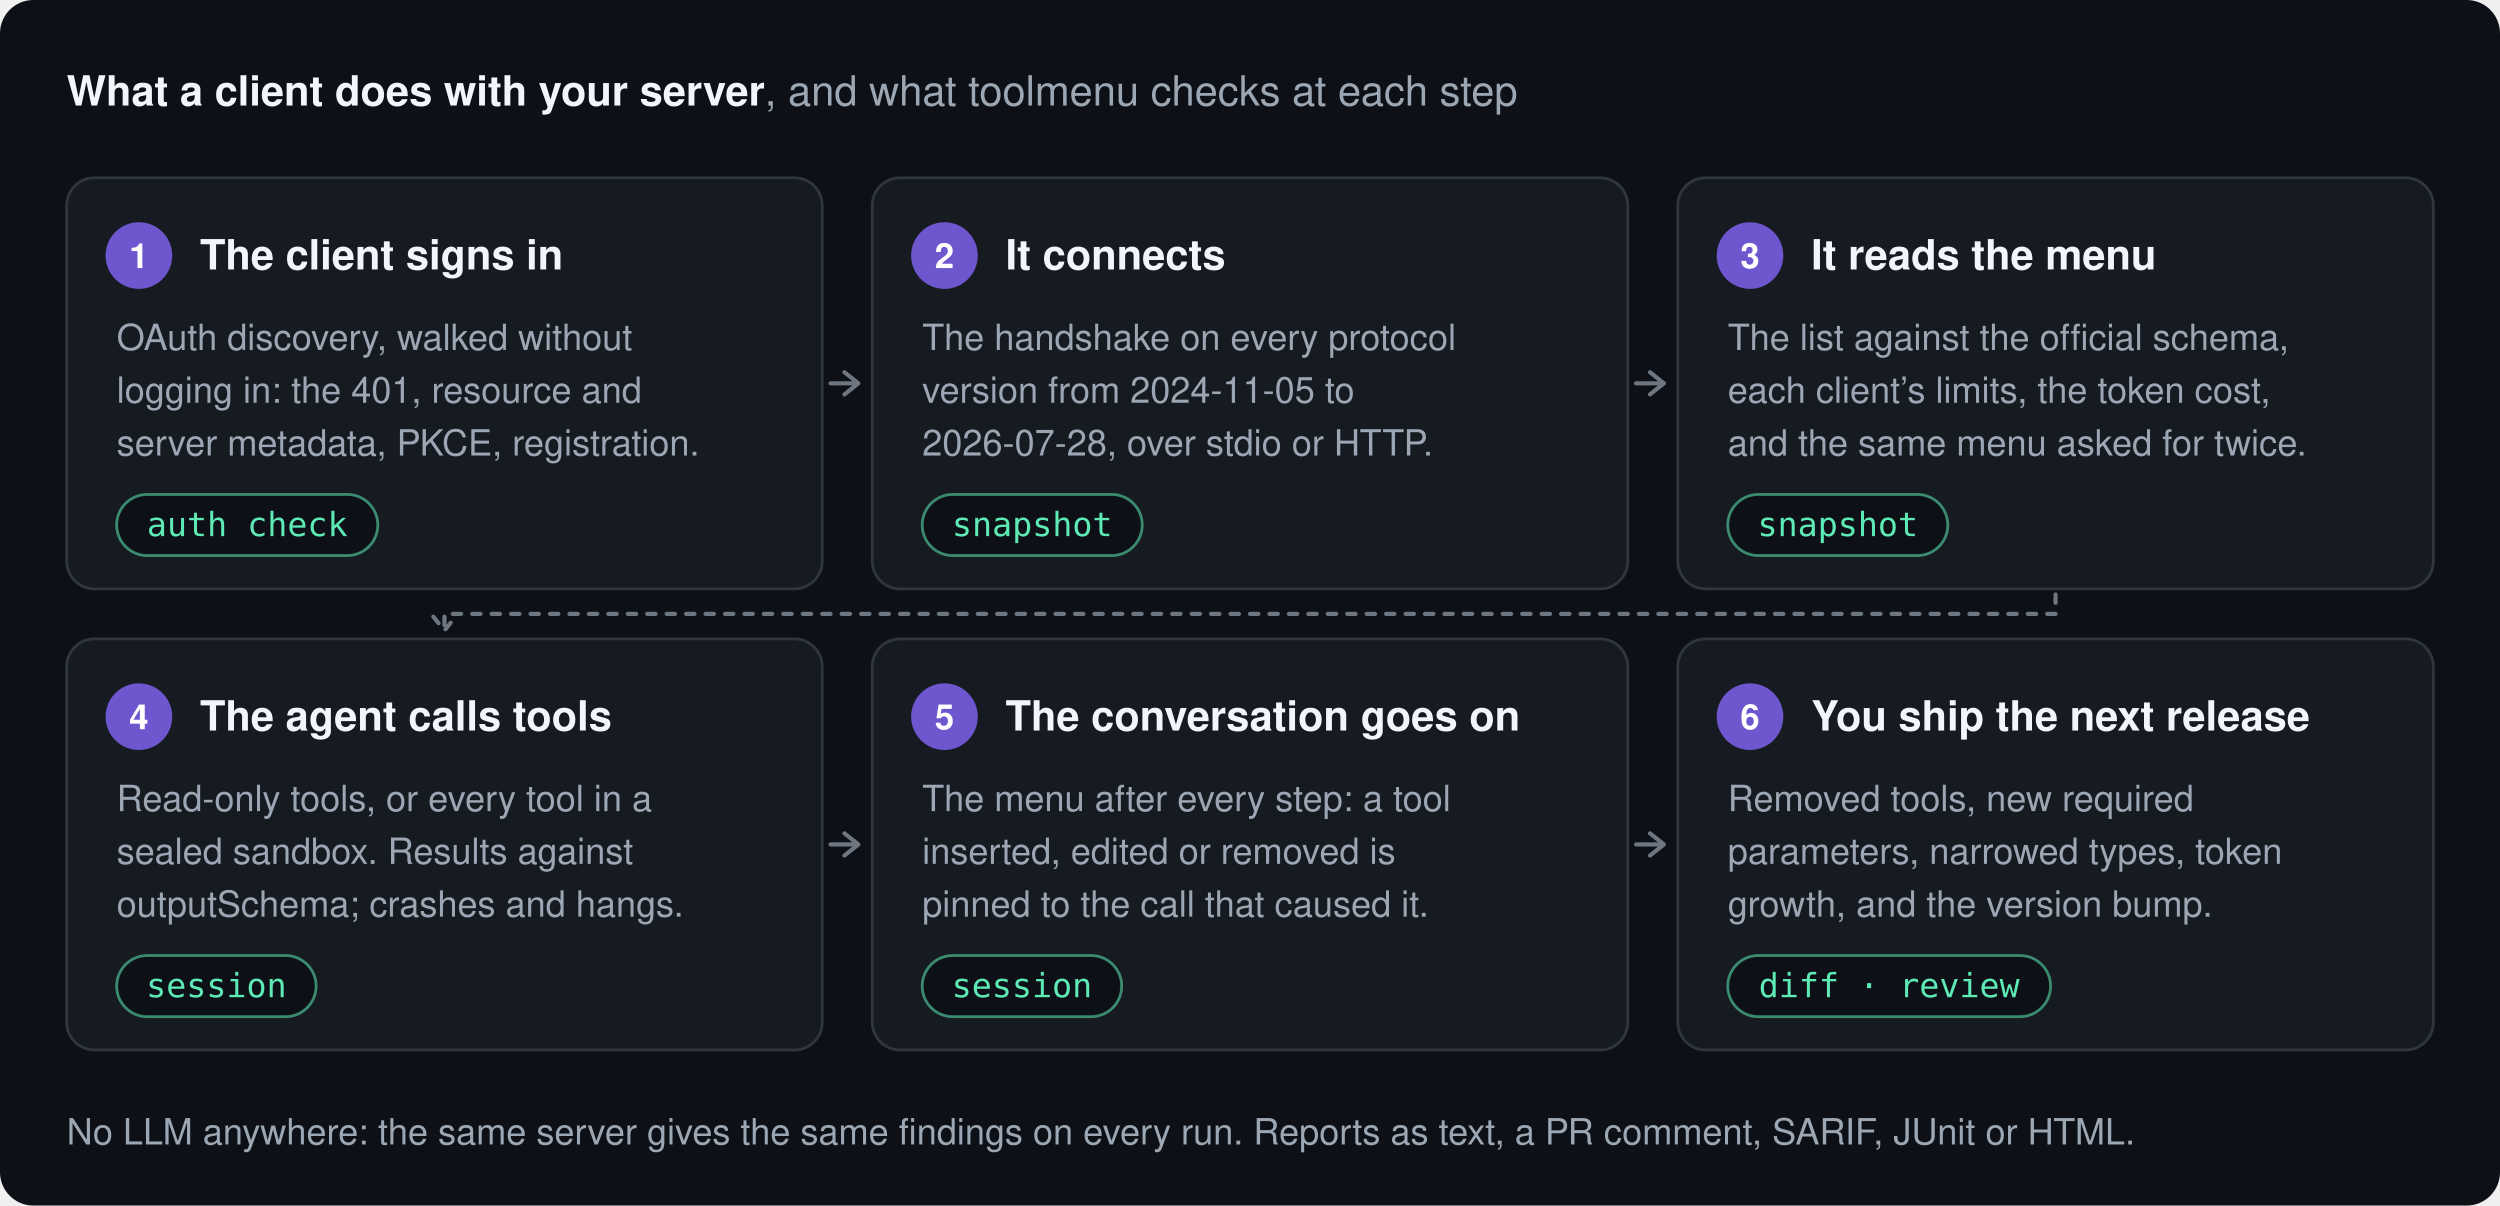
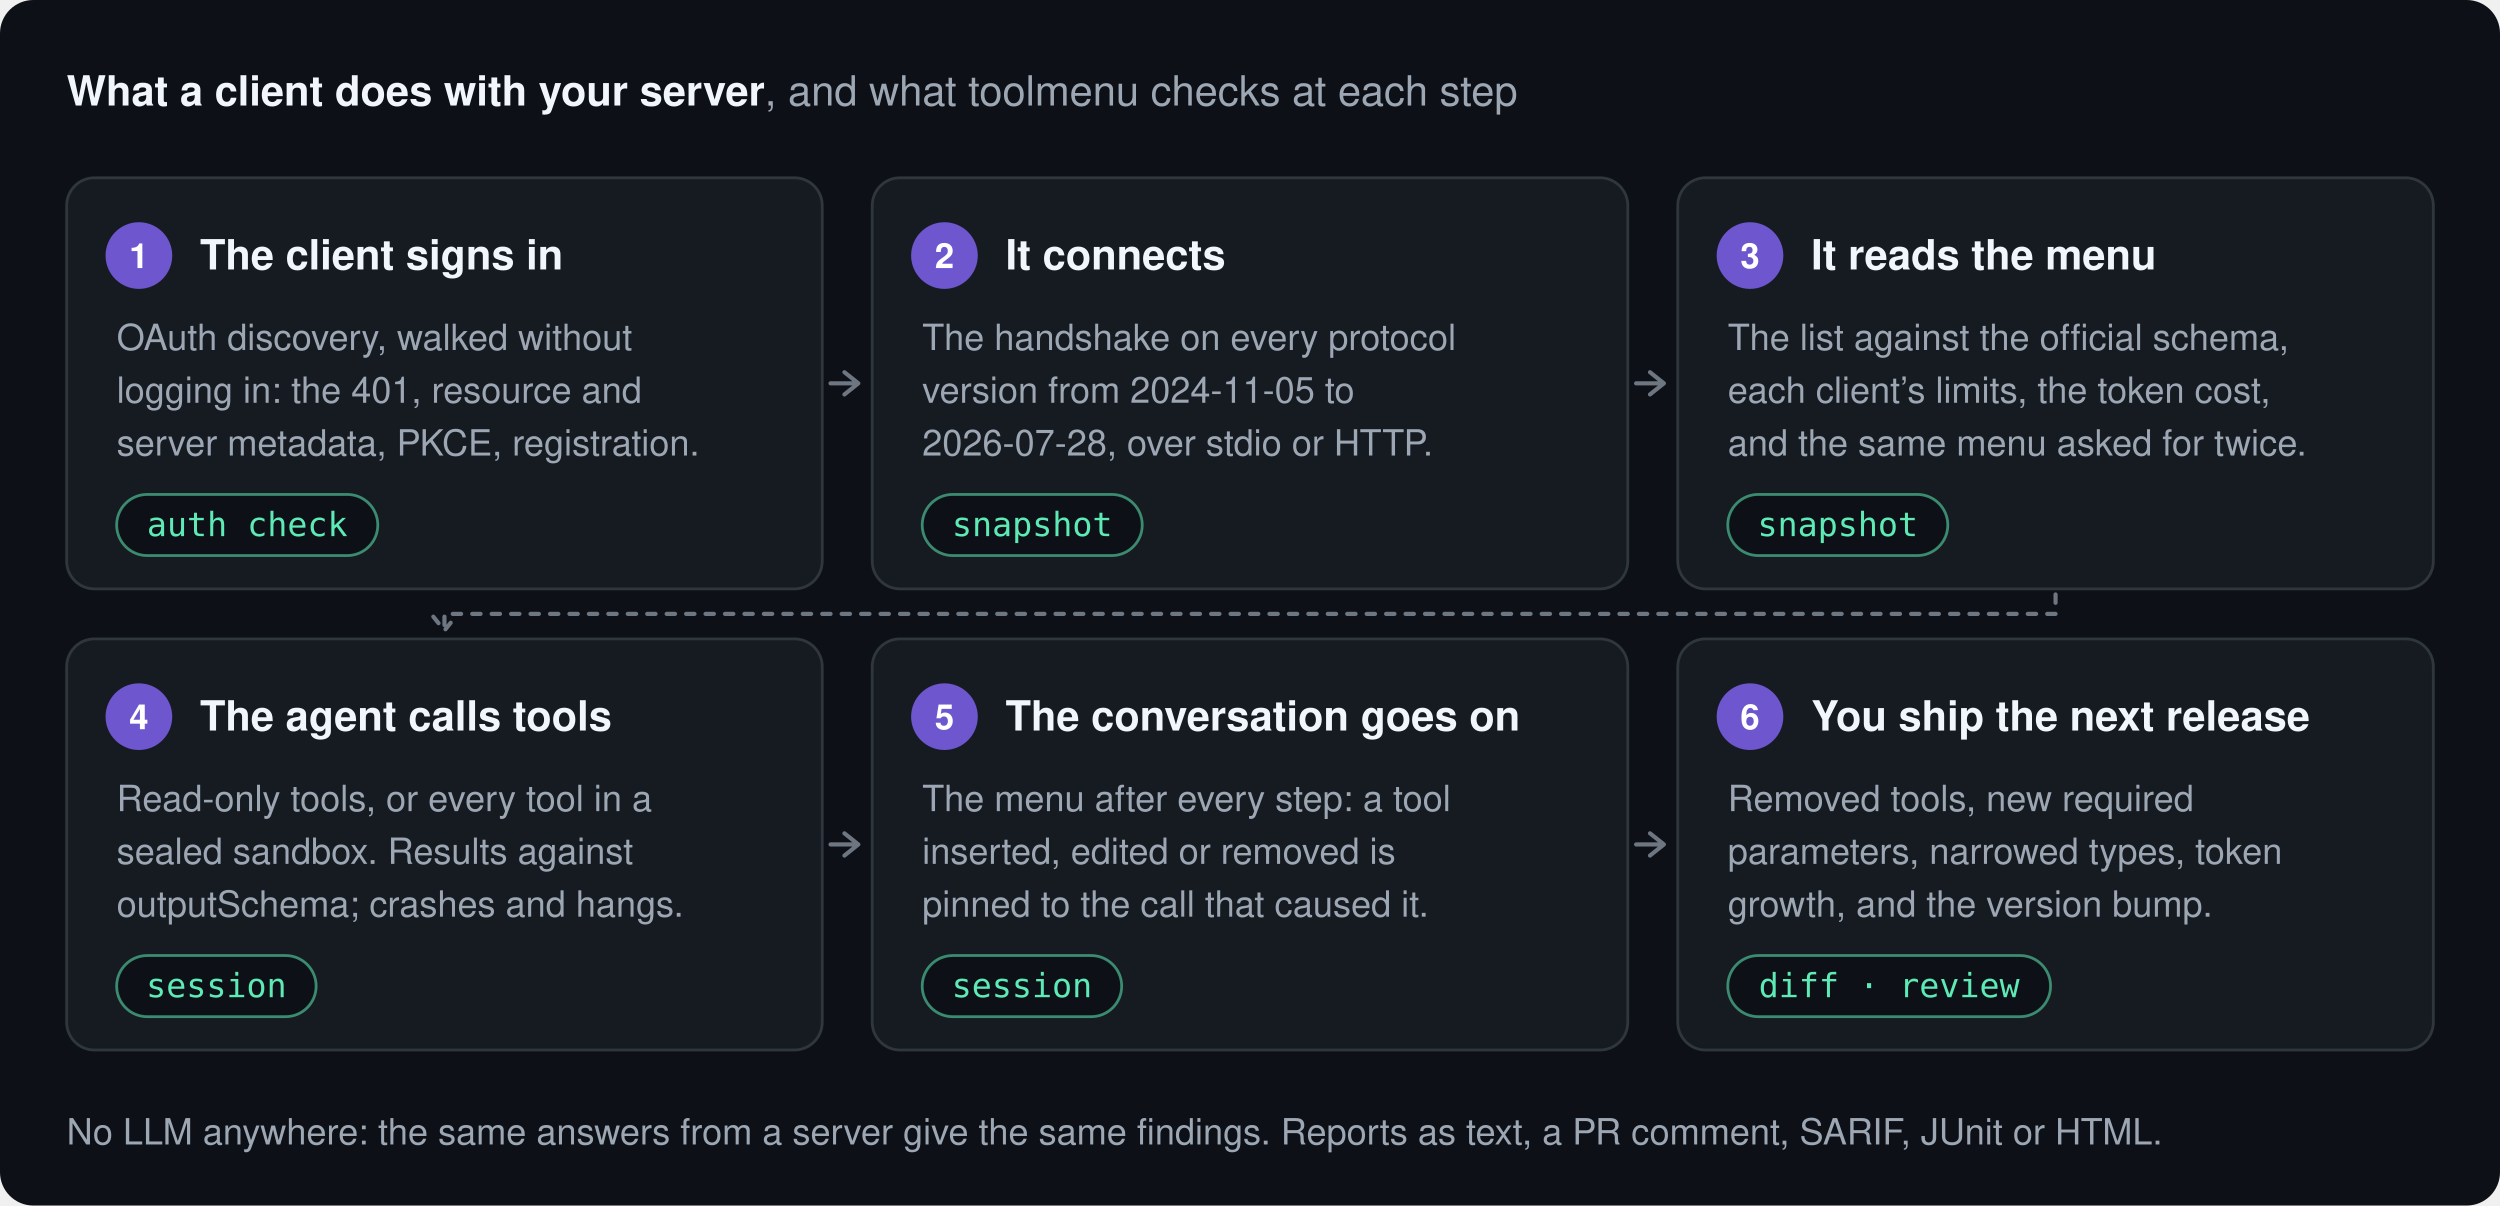
<svg xmlns="http://www.w3.org/2000/svg" width="900" height="434" viewBox="0 0 900 434" role="img" aria-label="What a client does with an MCP server, and what toolmenu checks at each step: sign-in (auth check), the connection and the menu (snapshot), tool calls and the menu during a conversation (session), and the next release (diff and review)">
  <rect width="900" height="434" rx="12" fill="#0d1117" />
  <g font-family="-apple-system, BlinkMacSystemFont, 'Segoe UI', Helvetica, Arial, sans-serif">
    <text x="24" y="38" font-size="15" font-weight="600" fill="#f0f6fc">What a client does with your server<tspan fill="#9da7b3" font-weight="400">, and what toolmenu checks at each step</tspan>
    </text>
    <g transform="translate(24,64)">
      <rect width="272" height="148" rx="10" fill="#161b22" stroke="#30363d" />
      <circle cx="26" cy="28" r="12" fill="#6E56CF" />
      <text x="26" y="32.5" text-anchor="middle" font-size="12.5" font-weight="700" fill="#ffffff">1</text>
      <text x="48" y="33" font-size="15" font-weight="600" fill="#f0f6fc">The client signs in</text>
      <text x="18" y="62" font-size="13" fill="#9da7b3">OAuth discovery, walked without</text>
      <text x="18" y="81" font-size="13" fill="#9da7b3">logging in: the 401, resource and</text>
      <text x="18" y="100" font-size="13" fill="#9da7b3">server metadata, PKCE, registration.</text>
      <rect x="18" y="114" width="94" height="22" rx="11" fill="#0d1117" stroke="#5EEAB5" stroke-opacity=".55" />
      <text x="65" y="129" text-anchor="middle" font-family="ui-monospace, SFMono-Regular, Menlo, Consolas, monospace" font-size="12" fill="#5EEAB5">auth check</text>
    </g>
    <path d="M299 138h10m-5 -4l5 4l-5 4" fill="none" stroke="#6e7681" stroke-width="1.5" stroke-linecap="round" stroke-linejoin="round" />
    <g transform="translate(314,64)">
      <rect width="272" height="148" rx="10" fill="#161b22" stroke="#30363d" />
      <circle cx="26" cy="28" r="12" fill="#6E56CF" />
      <text x="26" y="32.5" text-anchor="middle" font-size="12.5" font-weight="700" fill="#ffffff">2</text>
      <text x="48" y="33" font-size="15" font-weight="600" fill="#f0f6fc">It connects</text>
      <text x="18" y="62" font-size="13" fill="#9da7b3">The handshake on every protocol</text>
      <text x="18" y="81" font-size="13" fill="#9da7b3">version from 2024-11-05 to</text>
      <text x="18" y="100" font-size="13" fill="#9da7b3">2026-07-28, over stdio or HTTP.</text>
      <rect x="18" y="114" width="79.2" height="22" rx="11" fill="#0d1117" stroke="#5EEAB5" stroke-opacity=".55" />
      <text x="57.6" y="129" text-anchor="middle" font-family="ui-monospace, SFMono-Regular, Menlo, Consolas, monospace" font-size="12" fill="#5EEAB5">snapshot</text>
    </g>
    <path d="M589 138h10m-5 -4l5 4l-5 4" fill="none" stroke="#6e7681" stroke-width="1.5" stroke-linecap="round" stroke-linejoin="round" />
    <g transform="translate(604,64)">
      <rect width="272" height="148" rx="10" fill="#161b22" stroke="#30363d" />
      <circle cx="26" cy="28" r="12" fill="#6E56CF" />
      <text x="26" y="32.5" text-anchor="middle" font-size="12.5" font-weight="700" fill="#ffffff">3</text>
      <text x="48" y="33" font-size="15" font-weight="600" fill="#f0f6fc">It reads the menu</text>
      <text x="18" y="62" font-size="13" fill="#9da7b3">The list against the official schema,</text>
      <text x="18" y="81" font-size="13" fill="#9da7b3">each client’s limits, the token cost,</text>
      <text x="18" y="100" font-size="13" fill="#9da7b3">and the same menu asked for twice.</text>
      <rect x="18" y="114" width="79.2" height="22" rx="11" fill="#0d1117" stroke="#5EEAB5" stroke-opacity=".55" />
      <text x="57.6" y="129" text-anchor="middle" font-family="ui-monospace, SFMono-Regular, Menlo, Consolas, monospace" font-size="12" fill="#5EEAB5">snapshot</text>
    </g>
    <g transform="translate(24,230)">
      <rect width="272" height="148" rx="10" fill="#161b22" stroke="#30363d" />
      <circle cx="26" cy="28" r="12" fill="#6E56CF" />
      <text x="26" y="32.5" text-anchor="middle" font-size="12.5" font-weight="700" fill="#ffffff">4</text>
      <text x="48" y="33" font-size="15" font-weight="600" fill="#f0f6fc">The agent calls tools</text>
      <text x="18" y="62" font-size="13" fill="#9da7b3">Read-only tools, or every tool in a</text>
      <text x="18" y="81" font-size="13" fill="#9da7b3">sealed sandbox. Results against</text>
      <text x="18" y="100" font-size="13" fill="#9da7b3">outputSchema; crashes and hangs.</text>
      <rect x="18" y="114" width="71.8" height="22" rx="11" fill="#0d1117" stroke="#5EEAB5" stroke-opacity=".55" />
      <text x="53.9" y="129" text-anchor="middle" font-family="ui-monospace, SFMono-Regular, Menlo, Consolas, monospace" font-size="12" fill="#5EEAB5">session</text>
    </g>
    <path d="M299 304h10m-5 -4l5 4l-5 4" fill="none" stroke="#6e7681" stroke-width="1.5" stroke-linecap="round" stroke-linejoin="round" />
    <g transform="translate(314,230)">
      <rect width="272" height="148" rx="10" fill="#161b22" stroke="#30363d" />
      <circle cx="26" cy="28" r="12" fill="#6E56CF" />
      <text x="26" y="32.5" text-anchor="middle" font-size="12.5" font-weight="700" fill="#ffffff">5</text>
      <text x="48" y="33" font-size="15" font-weight="600" fill="#f0f6fc">The conversation goes on</text>
      <text x="18" y="62" font-size="13" fill="#9da7b3">The menu after every step: a tool</text>
      <text x="18" y="81" font-size="13" fill="#9da7b3">inserted, edited or removed is</text>
      <text x="18" y="100" font-size="13" fill="#9da7b3">pinned to the call that caused it.</text>
      <rect x="18" y="114" width="71.8" height="22" rx="11" fill="#0d1117" stroke="#5EEAB5" stroke-opacity=".55" />
      <text x="53.9" y="129" text-anchor="middle" font-family="ui-monospace, SFMono-Regular, Menlo, Consolas, monospace" font-size="12" fill="#5EEAB5">session</text>
    </g>
    <path d="M589 304h10m-5 -4l5 4l-5 4" fill="none" stroke="#6e7681" stroke-width="1.5" stroke-linecap="round" stroke-linejoin="round" />
    <g transform="translate(604,230)">
      <rect width="272" height="148" rx="10" fill="#161b22" stroke="#30363d" />
      <circle cx="26" cy="28" r="12" fill="#6E56CF" />
      <text x="26" y="32.5" text-anchor="middle" font-size="12.5" font-weight="700" fill="#ffffff">6</text>
      <text x="48" y="33" font-size="15" font-weight="600" fill="#f0f6fc">You ship the next release</text>
      <text x="18" y="62" font-size="13" fill="#9da7b3">Removed tools, new required</text>
      <text x="18" y="81" font-size="13" fill="#9da7b3">parameters, narrowed types, token</text>
      <text x="18" y="100" font-size="13" fill="#9da7b3">growth, and the version bump.</text>
      <rect x="18" y="114" width="116.2" height="22" rx="11" fill="#0d1117" stroke="#5EEAB5" stroke-opacity=".55" />
      <text x="76.1" y="129" text-anchor="middle" font-family="ui-monospace, SFMono-Regular, Menlo, Consolas, monospace" font-size="12" fill="#5EEAB5">diff · review</text>
    </g>
    <path d="M740 214V221H160V227m-4 -5l4 5l4 -5" fill="none" stroke="#6e7681" stroke-width="1.5" stroke-linecap="round" stroke-linejoin="round" stroke-dasharray="3 4" />
-     <text x="24" y="412" font-size="13" fill="#9da7b3">No LLM anywhere: the same server gives the same findings on every run. Reports as text, a PR comment, SARIF, JUnit or HTML.</text>
+     <text x="24" y="412" font-size="13" fill="#9da7b3">No LLM anywhere: the same answers from a server give the same findings. Reports as text, a PR comment, SARIF, JUnit or HTML.</text>
  </g>
</svg>
